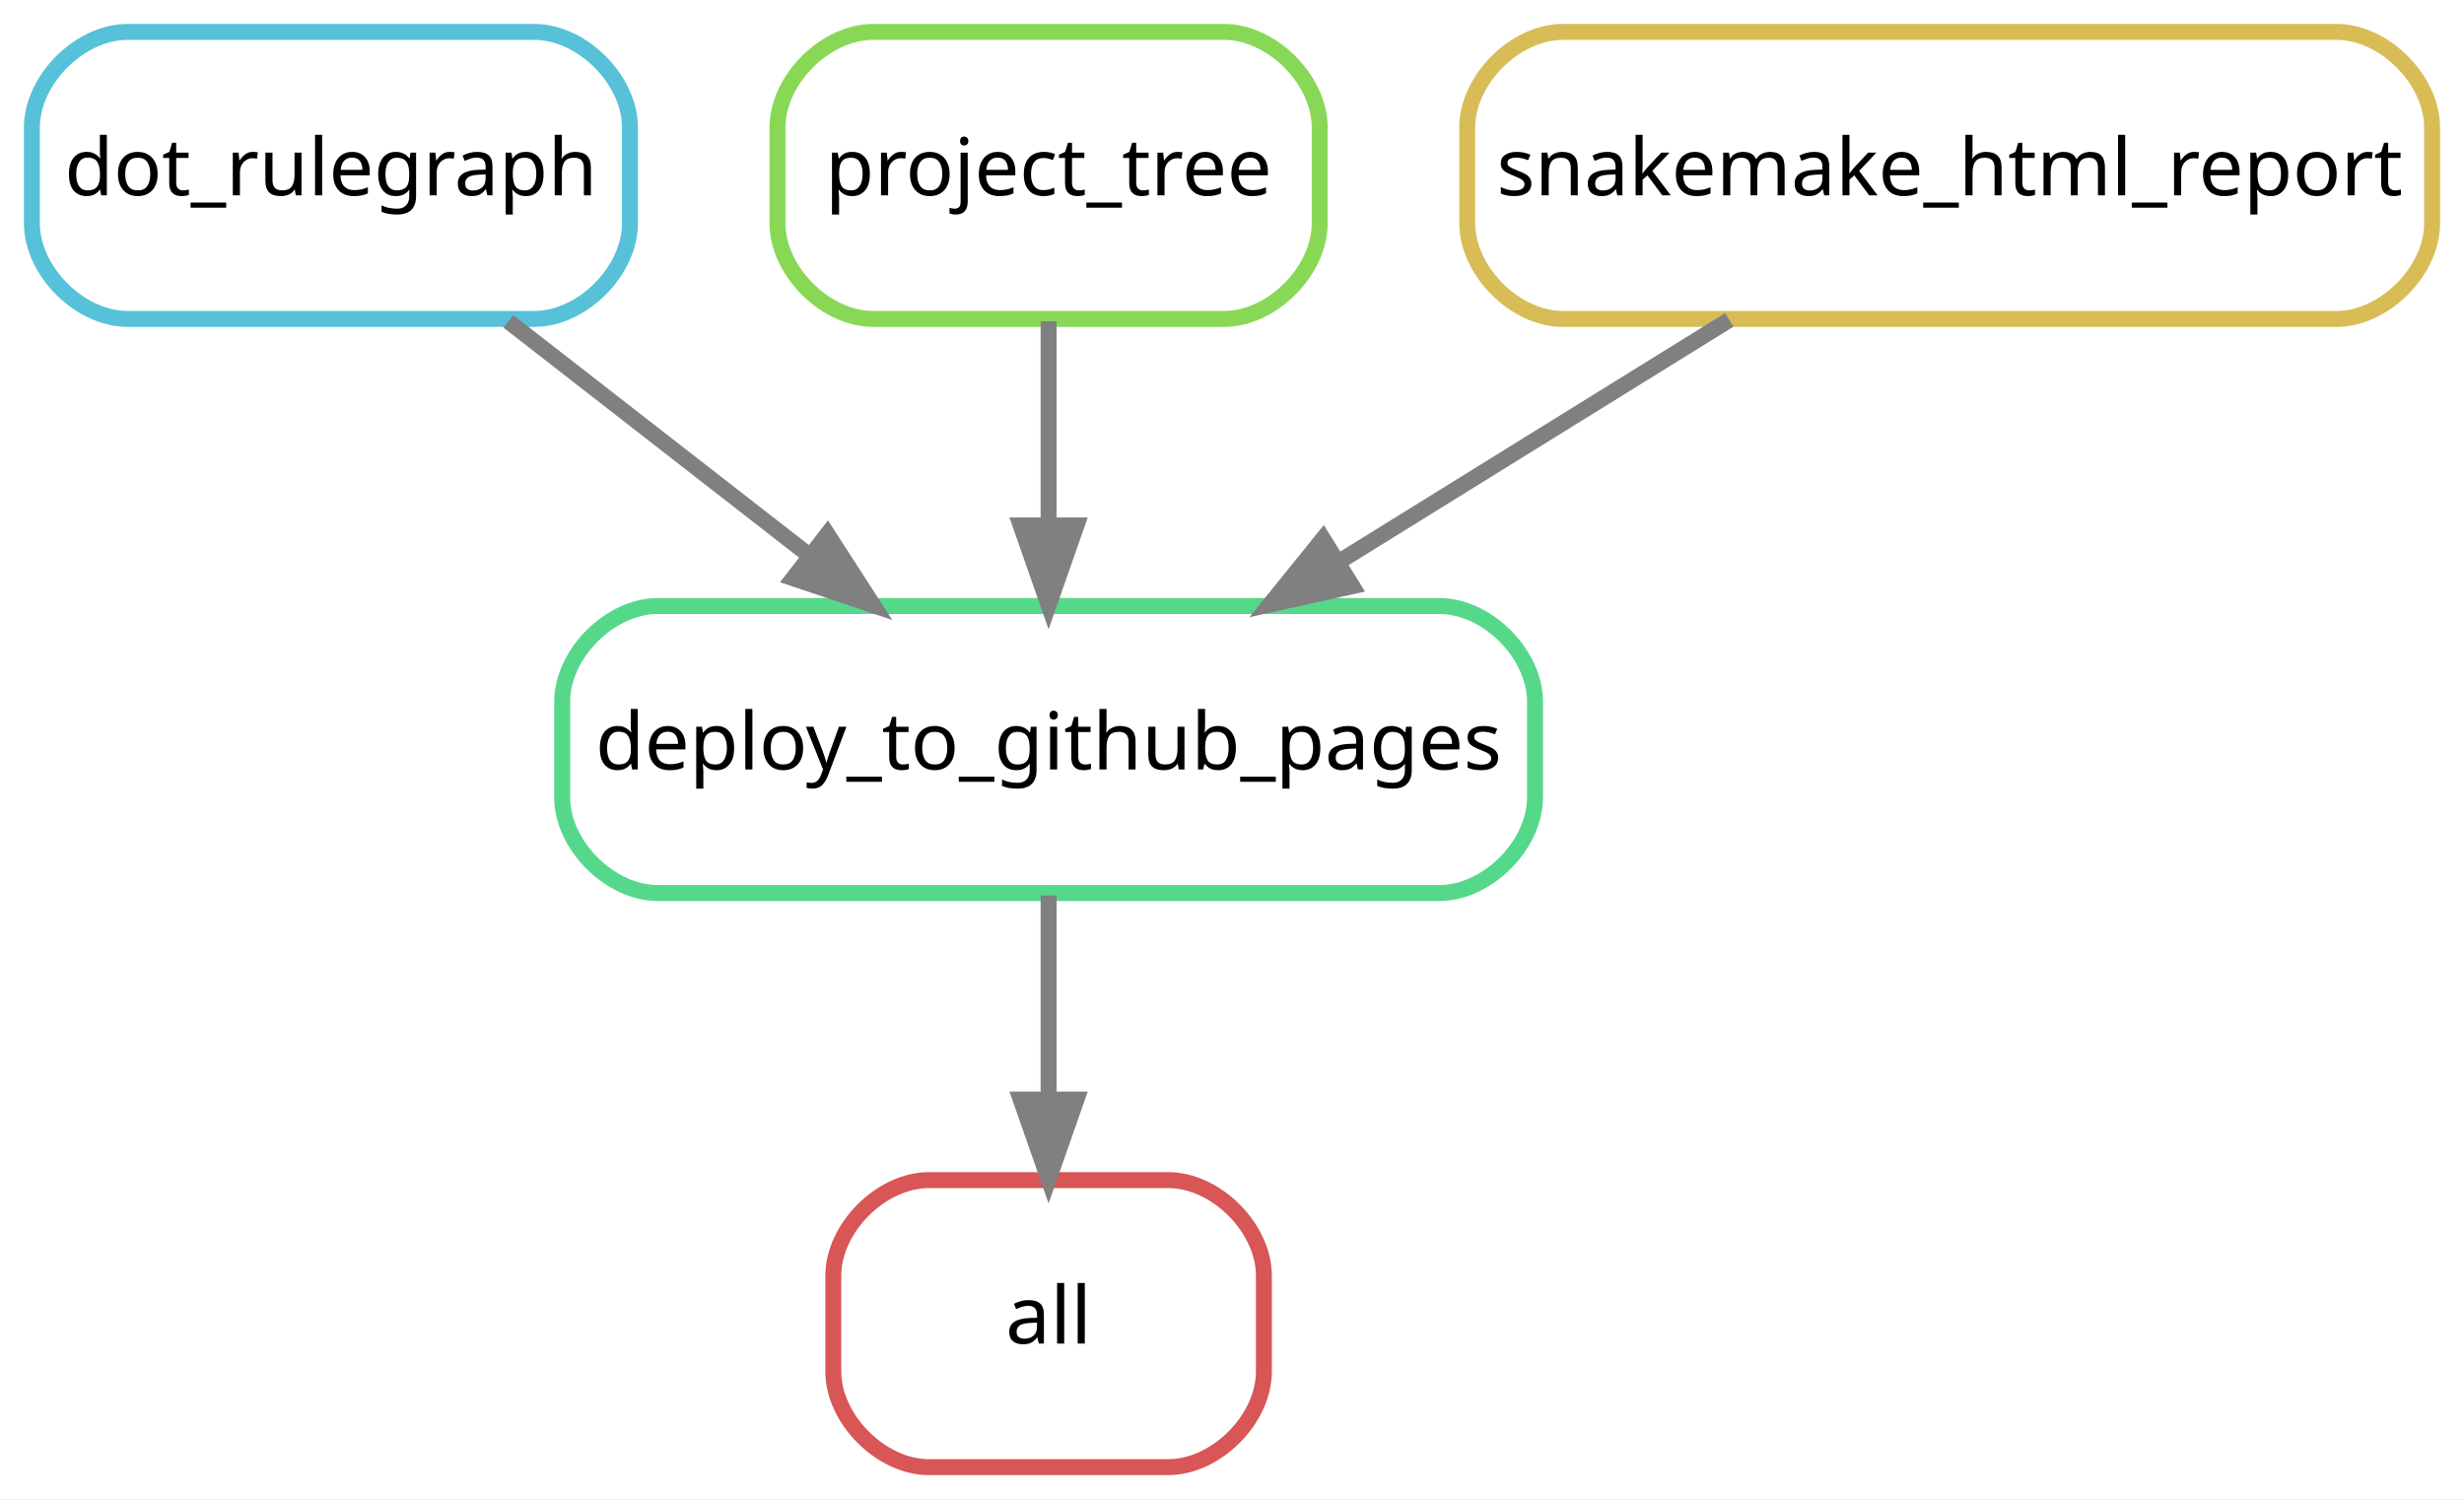
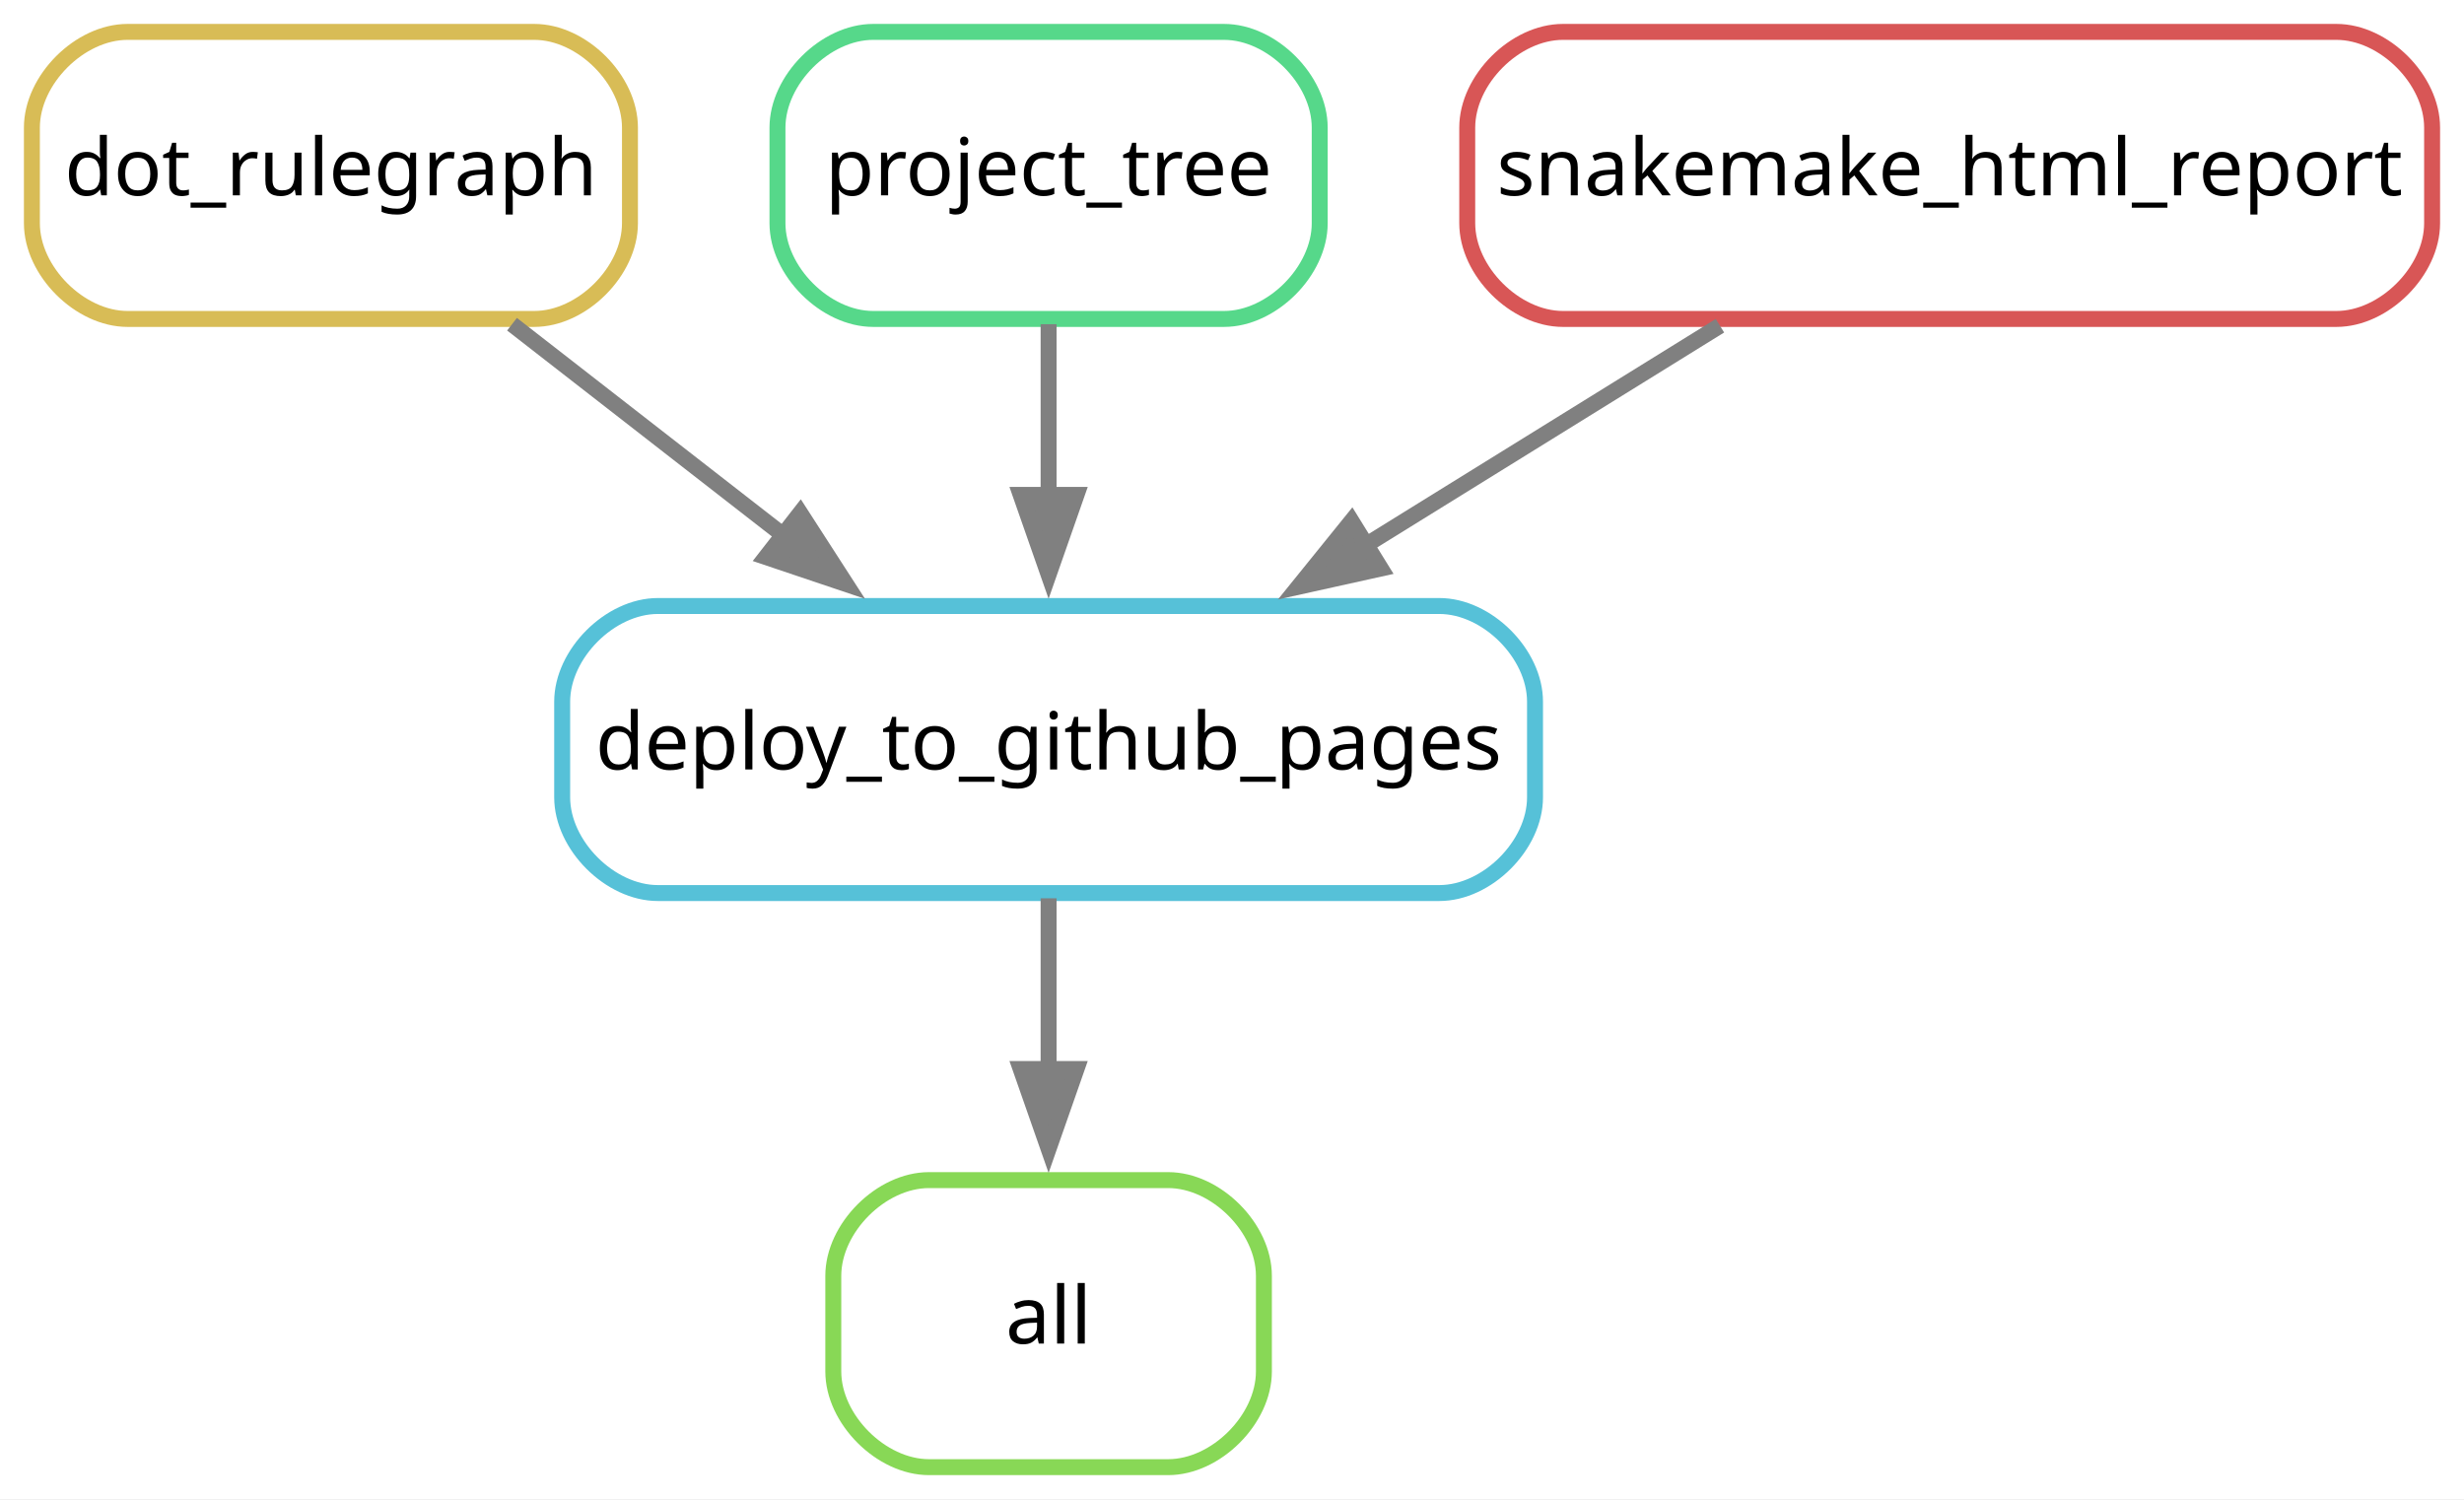
<svg xmlns="http://www.w3.org/2000/svg" width="309pt" height="188pt" viewBox="0.00 0.00 309.00 188.00">
  <g id="graph0" class="graph" transform="scale(1 1) rotate(0) translate(4 184)">
    <polygon fill="white" stroke="none" points="-4,4 -4,-184 305,-184 305,4 -4,4" />
    <g id="node1" class="node">
-       <path fill="none" stroke="#d85656" stroke-width="2" d="M142.5,-36C142.5,-36 112.5,-36 112.5,-36 106.5,-36 100.5,-30 100.5,-24 100.5,-24 100.5,-12 100.5,-12 100.5,-6 106.5,0 112.5,0 112.5,0 142.5,0 142.5,0 148.5,0 154.5,-6 154.5,-12 154.5,-12 154.5,-24 154.5,-24 154.5,-30 148.5,-36 142.5,-36" />
+       <path fill="none" stroke="#88d856" stroke-width="2" d="M142.5,-36C142.5,-36 112.5,-36 112.5,-36 106.5,-36 100.5,-30 100.5,-24 100.5,-24 100.5,-12 100.5,-12 100.5,-6 106.5,0 112.5,0 112.5,0 142.5,0 142.5,0 148.5,0 154.5,-6 154.5,-12 154.5,-12 154.5,-24 154.5,-24 154.5,-30 148.5,-36 142.5,-36" />
      <text text-anchor="middle" x="127.5" y="-15.5" font-family="sans" font-size="10.00">all</text>
    </g>
    <g id="node2" class="node">
-       <path fill="none" stroke="#56d88a" stroke-width="2" d="M176.5,-108C176.5,-108 78.5,-108 78.5,-108 72.5,-108 66.5,-102 66.5,-96 66.5,-96 66.5,-84 66.5,-84 66.5,-78 72.5,-72 78.5,-72 78.5,-72 176.5,-72 176.5,-72 182.5,-72 188.5,-78 188.5,-84 188.5,-84 188.5,-96 188.5,-96 188.5,-102 182.5,-108 176.5,-108" />
+       <path fill="none" stroke="#56c1d8" stroke-width="2" d="M176.5,-108C176.5,-108 78.5,-108 78.5,-108 72.5,-108 66.5,-102 66.5,-96 66.5,-96 66.5,-84 66.5,-84 66.5,-78 72.5,-72 78.5,-72 78.5,-72 176.5,-72 176.5,-72 182.5,-72 188.5,-78 188.5,-84 188.5,-84 188.5,-96 188.5,-96 188.5,-102 182.5,-108 176.5,-108" />
      <text text-anchor="middle" x="127.5" y="-87.5" font-family="sans" font-size="10.00">deploy_to_github_pages</text>
    </g>
    <g id="edge1" class="edge">
-       <path fill="none" stroke="grey" stroke-width="2" d="M127.5,-71.7C127.5,-63.98 127.5,-54.71 127.5,-46.11" />
-       <polygon fill="grey" stroke="grey" stroke-width="2" points="131,-46.1 127.5,-36.1 124,-46.1 131,-46.1" />
+       <path fill="none" stroke="grey" stroke-width="2" d="M127.5,-71.34C127.5,-64.75 127.5,-57.08 127.5,-49.67" />
+       <polygon fill="grey" stroke="grey" stroke-width="2" points="131,-49.93 127.5,-39.93 124,-49.93 131,-49.93" />
    </g>
    <g id="node3" class="node">
-       <path fill="none" stroke="#56c1d8" stroke-width="2" d="M63,-180C63,-180 12,-180 12,-180 6,-180 0,-174 0,-168 0,-168 0,-156 0,-156 0,-150 6,-144 12,-144 12,-144 63,-144 63,-144 69,-144 75,-150 75,-156 75,-156 75,-168 75,-168 75,-174 69,-180 63,-180" />
+       <path fill="none" stroke="#d8bc56" stroke-width="2" d="M63,-180C63,-180 12,-180 12,-180 6,-180 0,-174 0,-168 0,-168 0,-156 0,-156 0,-150 6,-144 12,-144 12,-144 63,-144 63,-144 69,-144 75,-150 75,-156 75,-156 75,-168 75,-168 75,-174 69,-180 63,-180" />
      <text text-anchor="middle" x="37.5" y="-159.5" font-family="sans" font-size="10.00">dot_rulegraph</text>
    </g>
-     <g id="edge4" class="edge">
-       <path fill="none" stroke="grey" stroke-width="2" d="M59.75,-143.7C71.08,-134.88 85.03,-124.03 97.32,-114.47" />
-       <polygon fill="grey" stroke="grey" stroke-width="2" points="99.76,-117.01 105.51,-108.1 95.47,-111.48 99.76,-117.01" />
+     <g id="edge3" class="edge">
+       <path fill="none" stroke="grey" stroke-width="2" d="M60.21,-143.34C70.58,-135.27 83.05,-125.57 94.43,-116.72" />
+       <polygon fill="grey" stroke="grey" stroke-width="2" points="96.35,-119.66 102.09,-110.76 92.05,-114.14 96.35,-119.66" />
    </g>
    <g id="node4" class="node">
-       <path fill="none" stroke="#88d856" stroke-width="2" d="M149.5,-180C149.5,-180 105.5,-180 105.5,-180 99.5,-180 93.5,-174 93.5,-168 93.5,-168 93.5,-156 93.5,-156 93.5,-150 99.5,-144 105.5,-144 105.5,-144 149.5,-144 149.5,-144 155.5,-144 161.5,-150 161.5,-156 161.5,-156 161.5,-168 161.5,-168 161.5,-174 155.5,-180 149.5,-180" />
+       <path fill="none" stroke="#56d88a" stroke-width="2" d="M149.5,-180C149.5,-180 105.5,-180 105.5,-180 99.5,-180 93.5,-174 93.5,-168 93.5,-168 93.5,-156 93.5,-156 93.5,-150 99.5,-144 105.5,-144 105.5,-144 149.5,-144 149.5,-144 155.5,-144 161.5,-150 161.5,-156 161.5,-156 161.5,-168 161.5,-168 161.5,-174 155.5,-180 149.5,-180" />
      <text text-anchor="middle" x="127.5" y="-159.5" font-family="sans" font-size="10.00">project_tree</text>
    </g>
-     <g id="edge2" class="edge">
-       <path fill="none" stroke="grey" stroke-width="2" d="M127.5,-143.7C127.5,-135.98 127.5,-126.71 127.5,-118.11" />
-       <polygon fill="grey" stroke="grey" stroke-width="2" points="131,-118.1 127.5,-108.1 124,-118.1 131,-118.1" />
+     <g id="edge4" class="edge">
+       <path fill="none" stroke="grey" stroke-width="2" d="M127.5,-143.34C127.5,-136.75 127.5,-129.08 127.5,-121.67" />
+       <polygon fill="grey" stroke="grey" stroke-width="2" points="131,-121.93 127.5,-111.93 124,-121.93 131,-121.93" />
    </g>
    <g id="node5" class="node">
-       <path fill="none" stroke="#d8bc56" stroke-width="2" d="M289,-180C289,-180 192,-180 192,-180 186,-180 180,-174 180,-168 180,-168 180,-156 180,-156 180,-150 186,-144 192,-144 192,-144 289,-144 289,-144 295,-144 301,-150 301,-156 301,-156 301,-168 301,-168 301,-174 295,-180 289,-180" />
+       <path fill="none" stroke="#d85656" stroke-width="2" d="M289,-180C289,-180 192,-180 192,-180 186,-180 180,-174 180,-168 180,-168 180,-156 180,-156 180,-150 186,-144 192,-144 192,-144 289,-144 289,-144 295,-144 301,-150 301,-156 301,-156 301,-168 301,-168 301,-174 295,-180 289,-180" />
      <text text-anchor="middle" x="240.5" y="-159.5" font-family="sans" font-size="10.00">snakemake_html_report</text>
    </g>
-     <g id="edge3" class="edge">
-       <path fill="none" stroke="grey" stroke-width="2" d="M212.86,-143.88C198.08,-134.72 179.71,-123.34 163.8,-113.48" />
-       <polygon fill="grey" stroke="grey" stroke-width="2" points="165.59,-110.48 155.25,-108.19 161.91,-116.43 165.59,-110.48" />
+     <g id="edge2" class="edge">
+       <path fill="none" stroke="grey" stroke-width="2" d="M211.69,-143.15C198.15,-134.76 181.78,-124.62 167.09,-115.52" />
+       <polygon fill="grey" stroke="grey" stroke-width="2" points="169.17,-112.7 158.83,-110.41 165.49,-118.65 169.17,-112.7" />
    </g>
  </g>
</svg>
